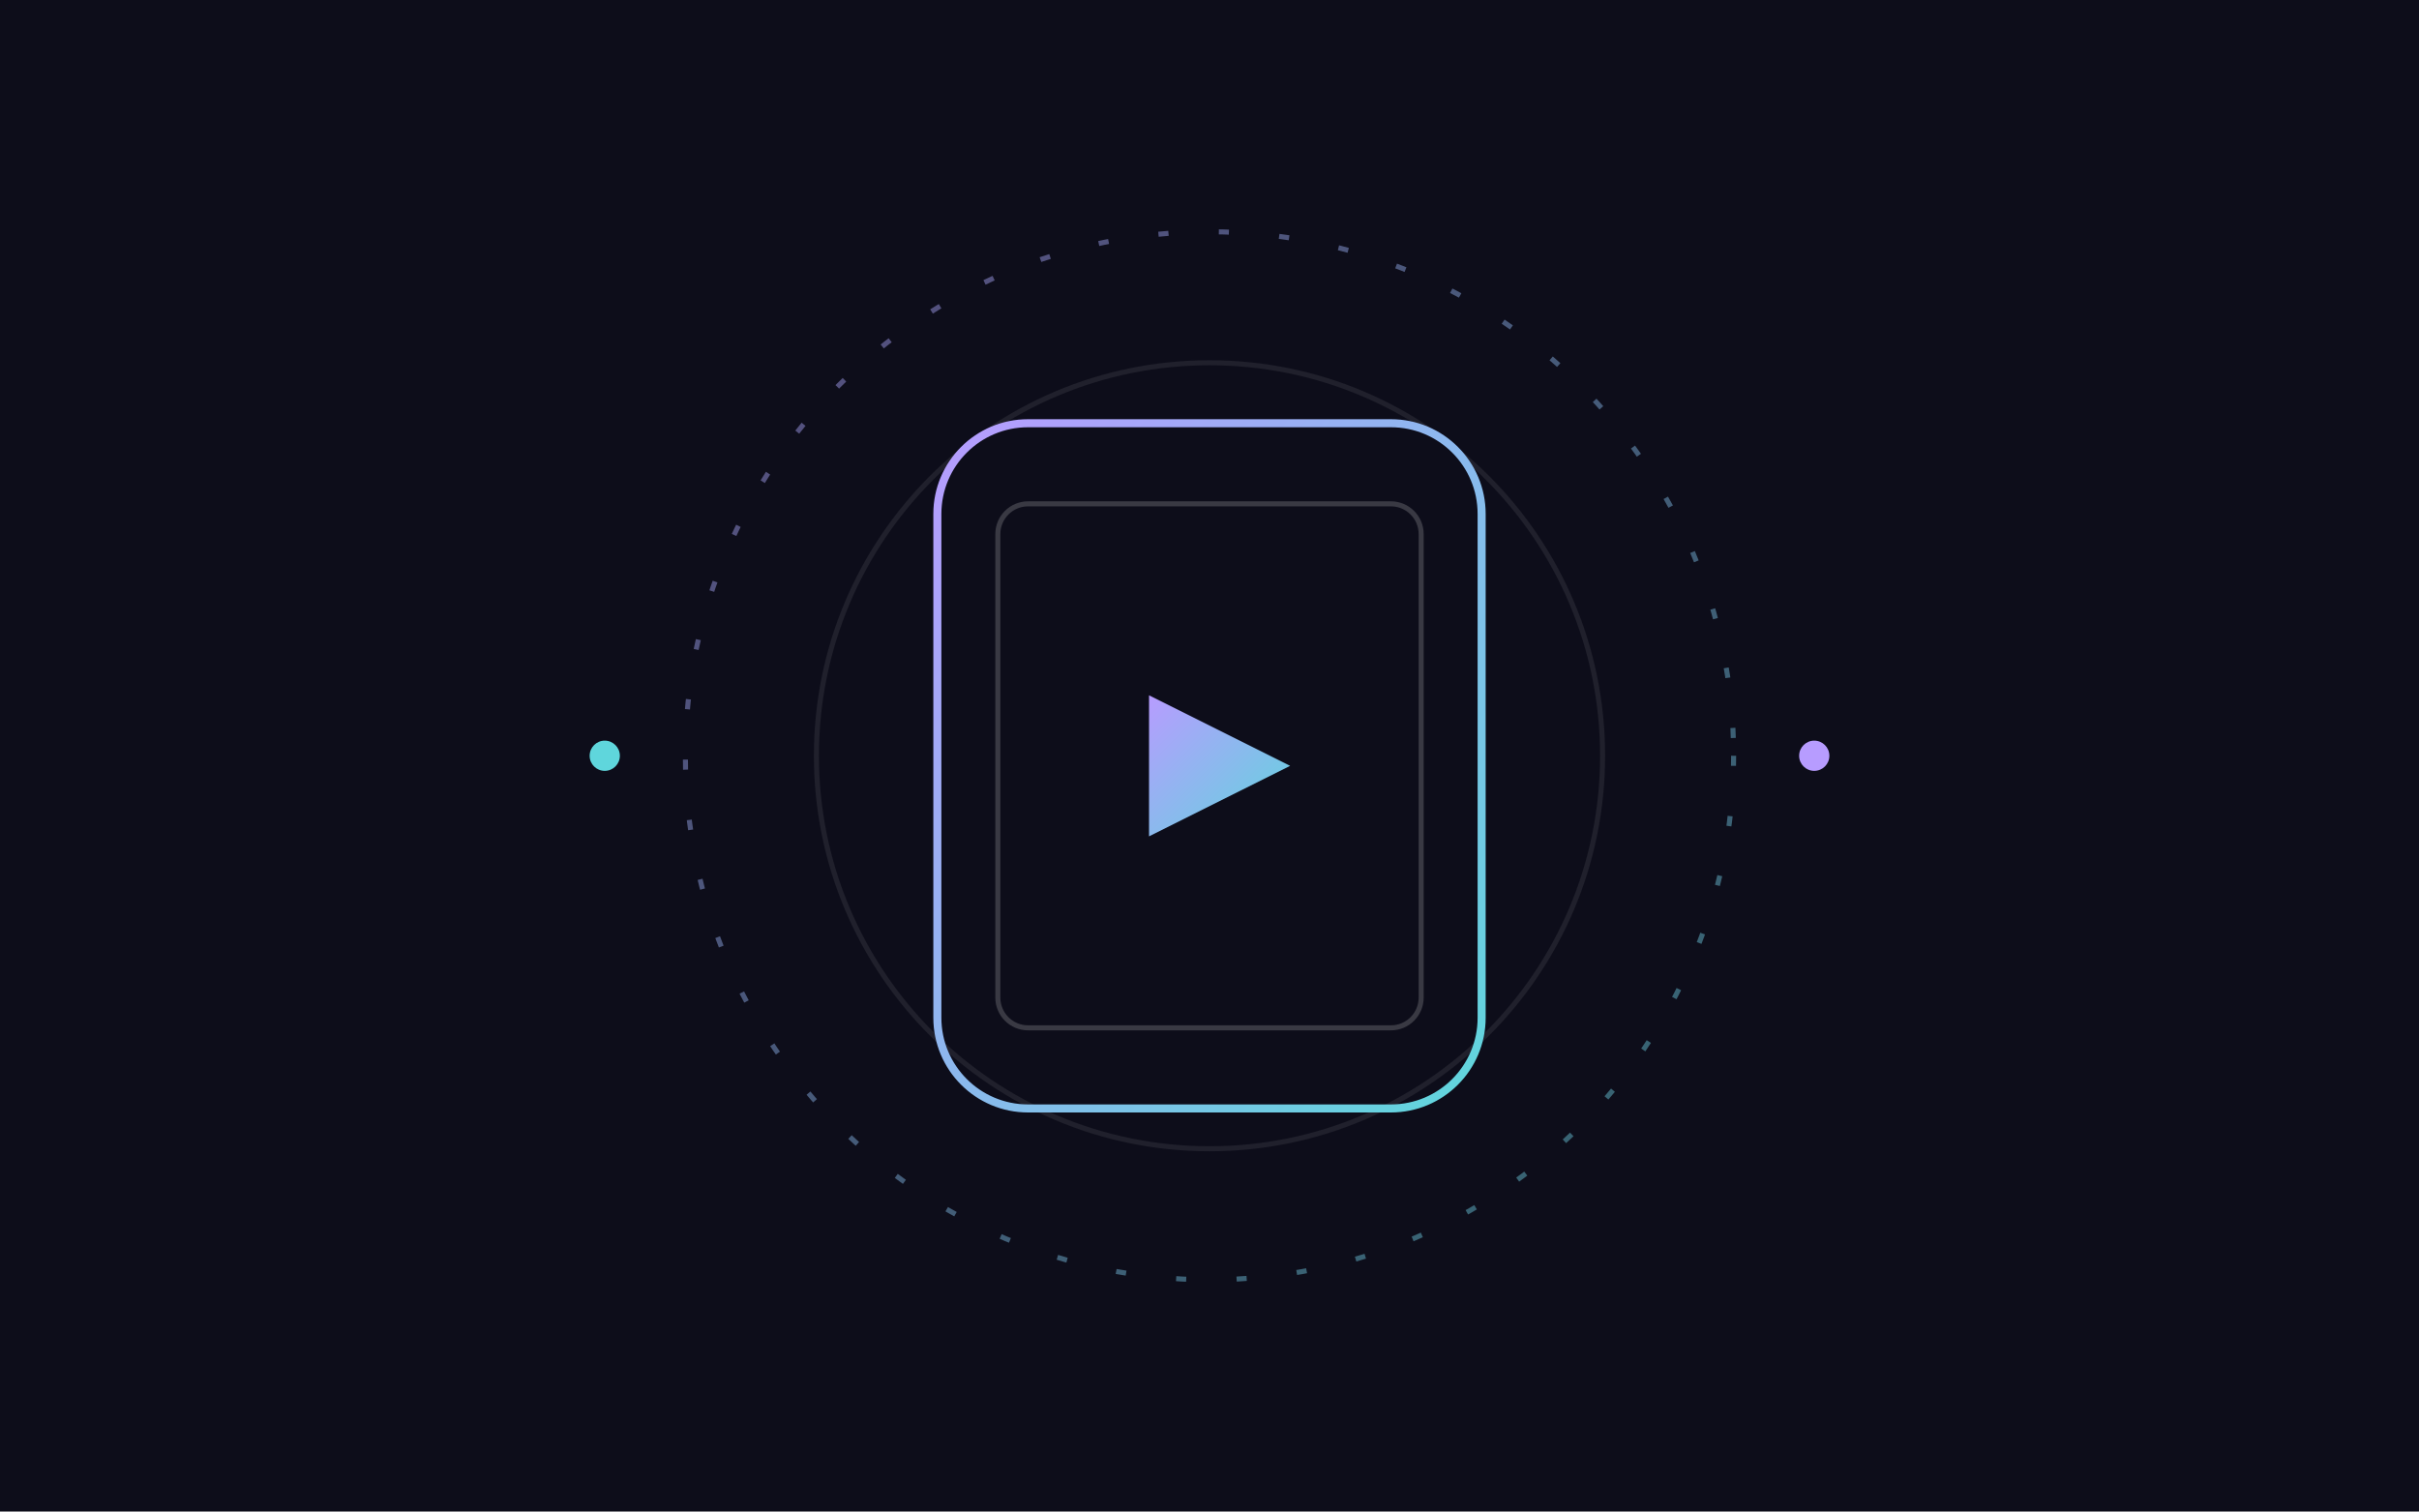
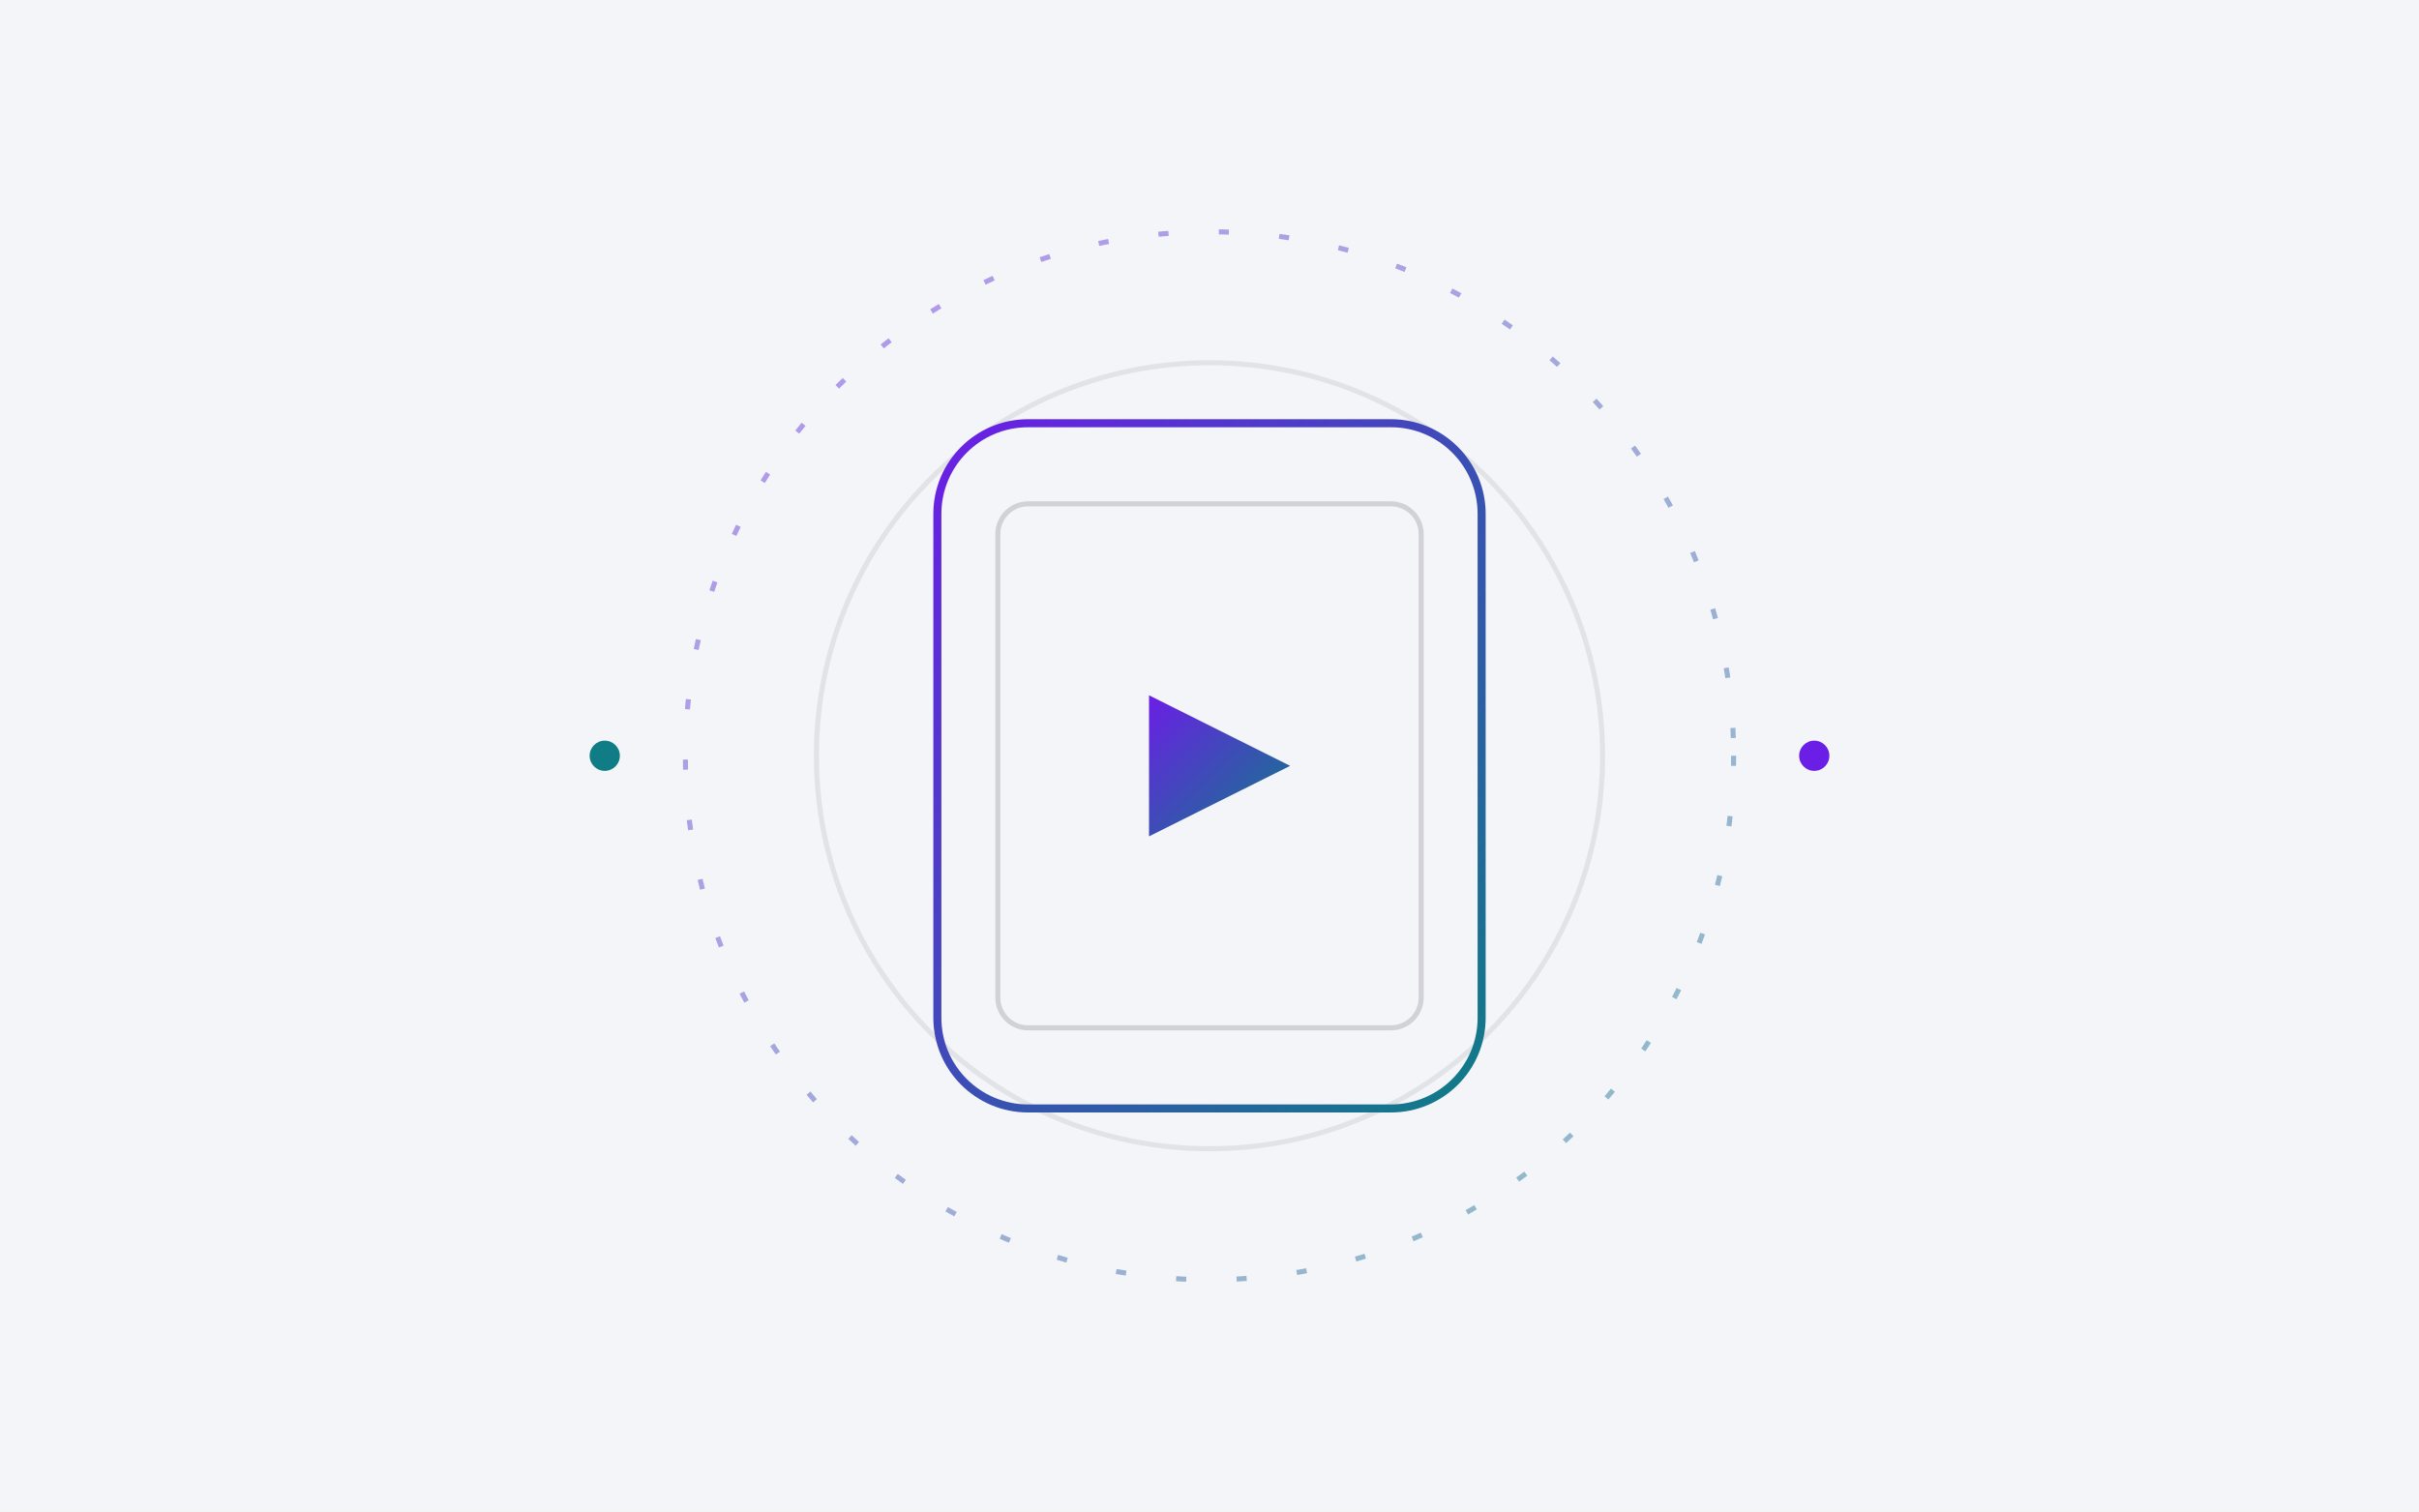
<svg xmlns="http://www.w3.org/2000/svg" viewBox="0 0 480 300" role="img" aria-label="Icono animado de tableta">
  <style>
    .ring { transform-origin: 240px 150px; animation: spin 18s linear infinite; }
    .tab { animation: float 4.6s ease-in-out infinite; transform-origin: 240px 150px; }
    .glow { animation: pulse 3.2s ease-in-out infinite; transform-origin: 240px 150px; }
    .play { animation: pulse 3.2s ease-in-out infinite .6s; transform-origin: 240px 150px; }
    @keyframes spin { to { transform: rotate(360deg); } }
    @keyframes float { 0%,100% { transform: translateY(0); } 50% { transform: translateY(-8px); } }
    @keyframes pulse { 0%,100% { opacity: .35; } 50% { opacity: 1; } }
  </style>
  <defs>
    <linearGradient id="gP" x1="0" y1="0" x2="1" y2="1">
-       <stop offset="0" stop-color="#b79cff" />
-       <stop offset="1" stop-color="#5fd6dc" />
+       <stop offset="0" stop-color="#6b1ee6" />
+       <stop offset="1" stop-color="#0f7c86" />
    </linearGradient>
  </defs>
-   <rect width="480" height="300" fill="#0d0d1a" />
+   <rect width="480" height="300" fill="#f4f5f9" />
  <circle class="ring" cx="240" cy="150" r="104" fill="none" stroke="url(#gP)" stroke-opacity="0.45" stroke-width="1" stroke-dasharray="2 10" />
-   <circle cx="240" cy="150" r="78" fill="none" stroke="#ffffff" stroke-opacity="0.08" stroke-width="1" />
+   <circle cx="240" cy="150" r="78" fill="none" stroke="#0d0d1a" stroke-opacity="0.08" stroke-width="1" />
  <g class="tab">
    <rect x="186" y="84" width="108" height="136" rx="18" fill="none" stroke="url(#gP)" stroke-width="1.6" />
-     <rect x="198" y="100" width="84" height="104" rx="6" fill="none" stroke="#ffffff" stroke-opacity="0.18" stroke-width="1" />
+     <rect x="198" y="100" width="84" height="104" rx="6" fill="none" stroke="#0d0d1a" stroke-opacity="0.15" stroke-width="1" />
    <path class="play" d="M228 138 L256 152 L228 166 Z" fill="url(#gP)" />
  </g>
-   <circle class="glow" cx="120" cy="150" r="3" fill="#5fd6dc" />
-   <circle class="glow" cx="360" cy="150" r="3" fill="#b79cff" />
+   <circle class="glow" cx="120" cy="150" r="3" fill="#0f7c86" />
+   <circle class="glow" cx="360" cy="150" r="3" fill="#6b1ee6" />
</svg>
